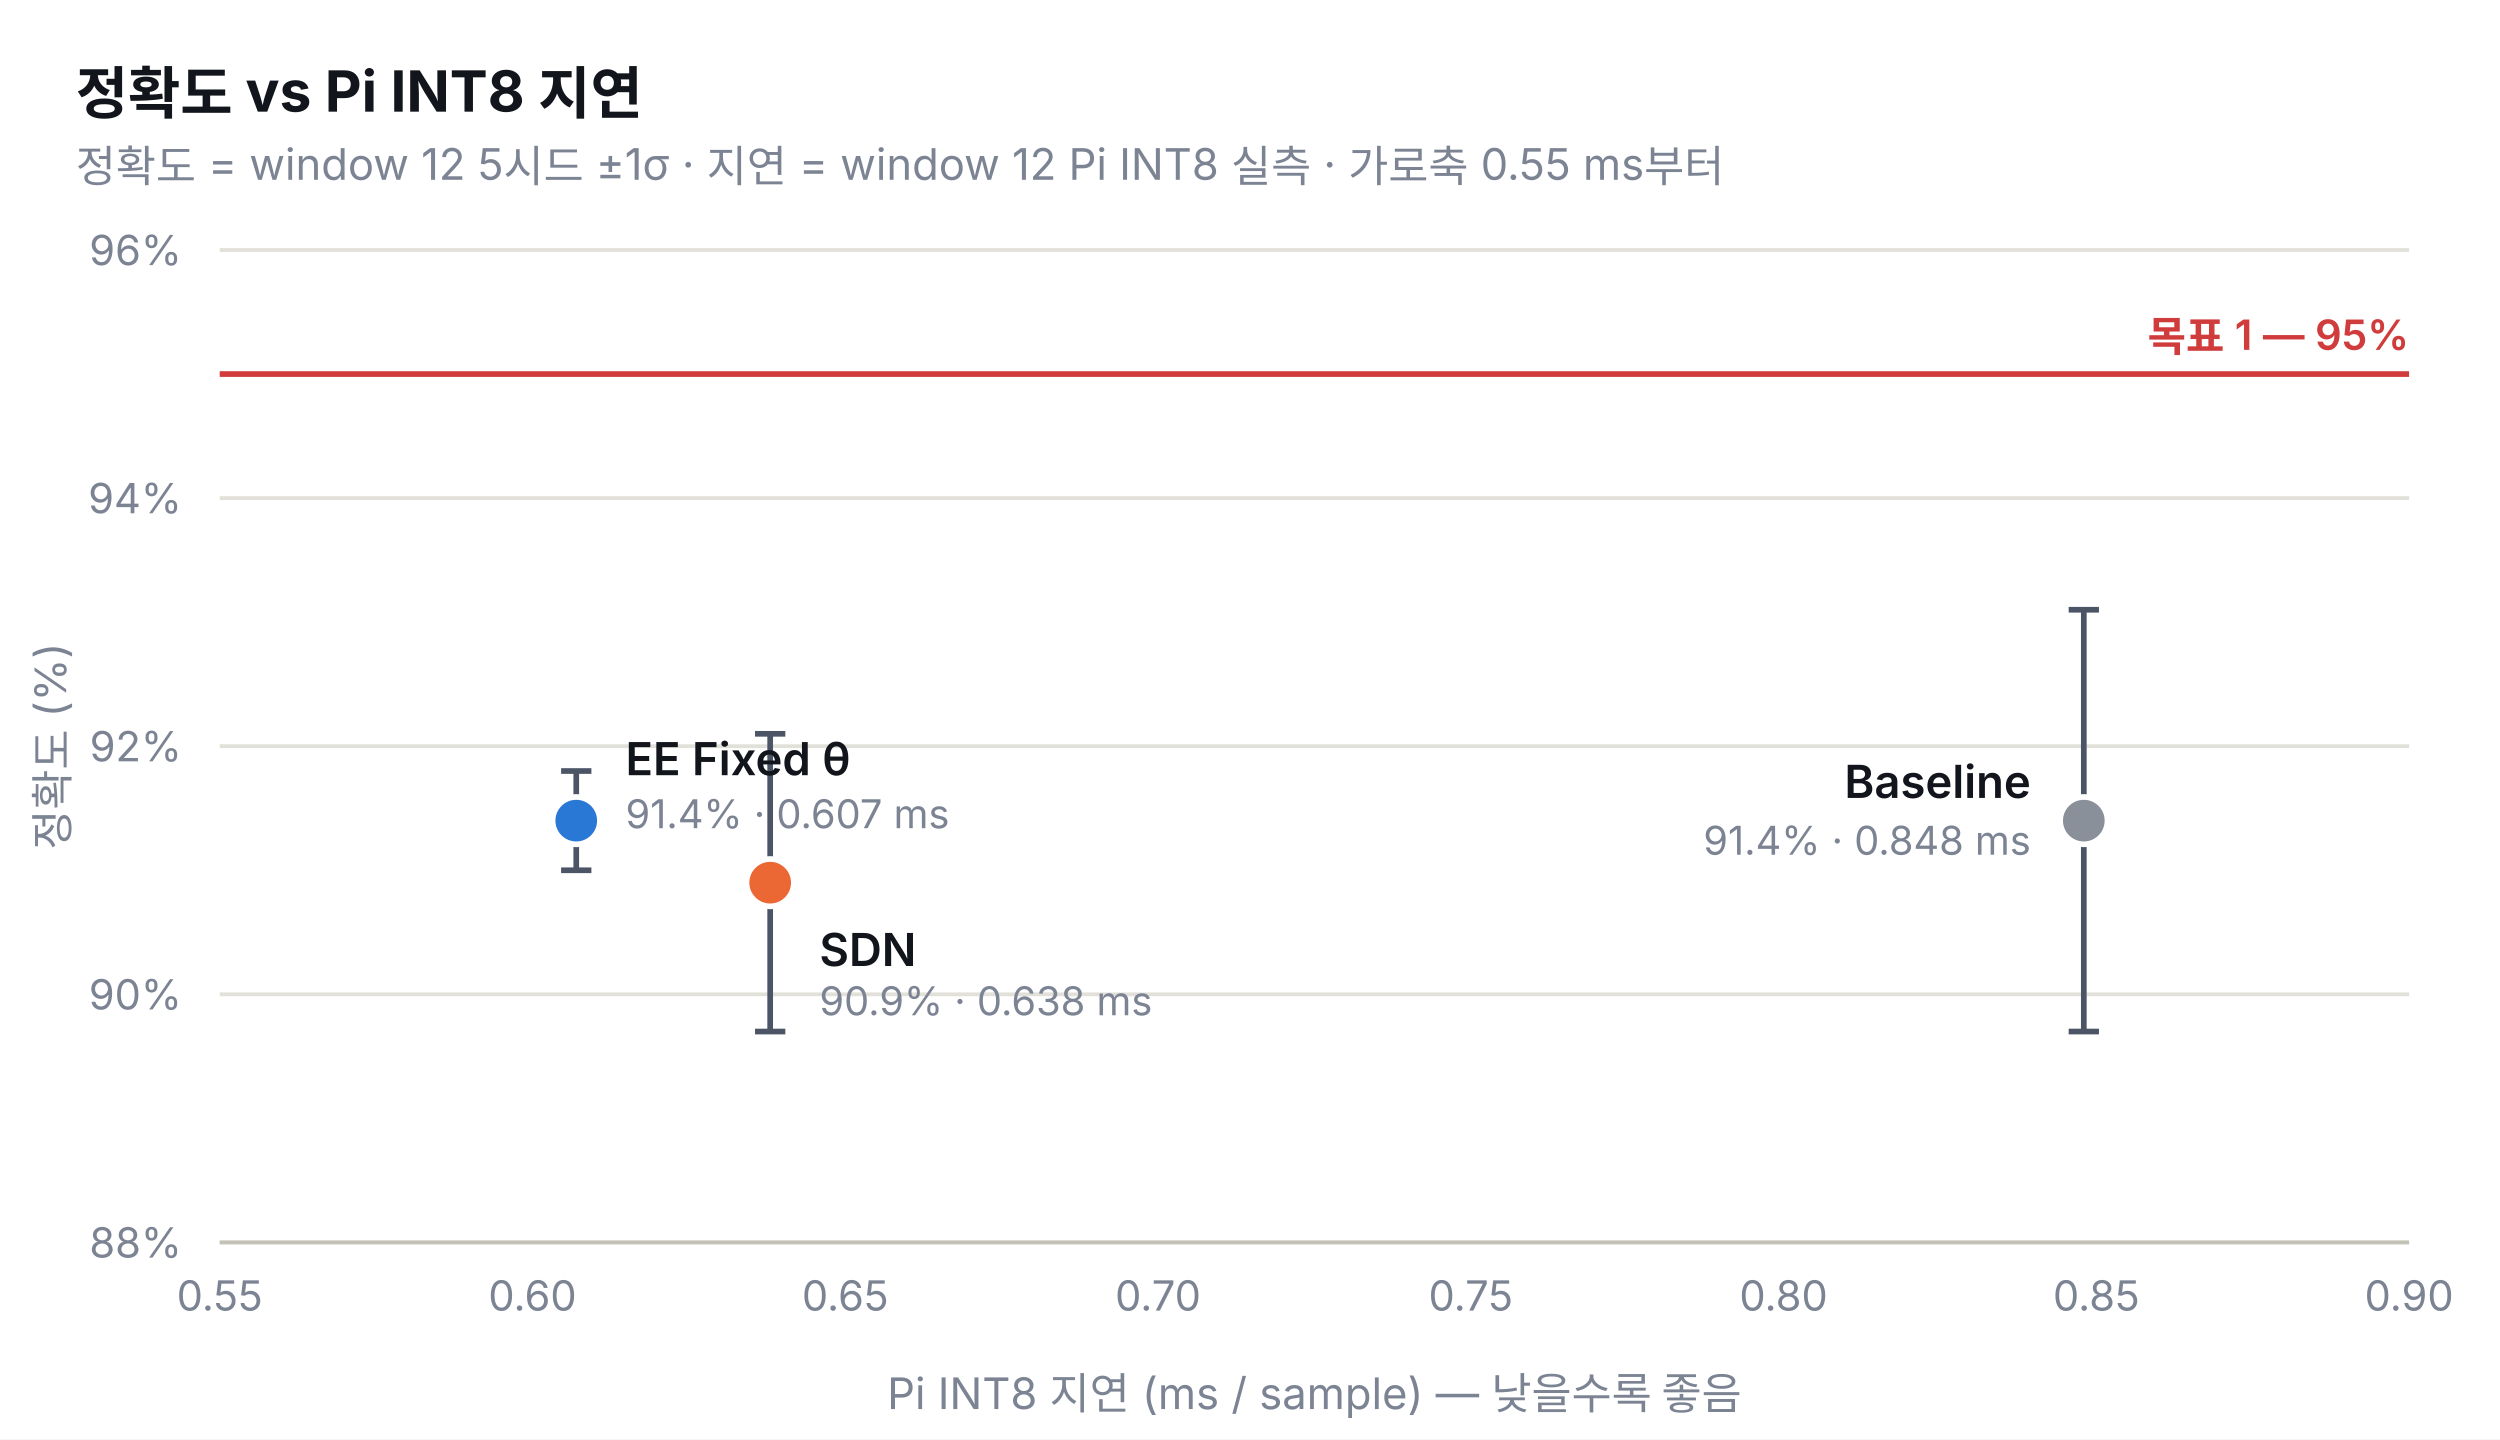
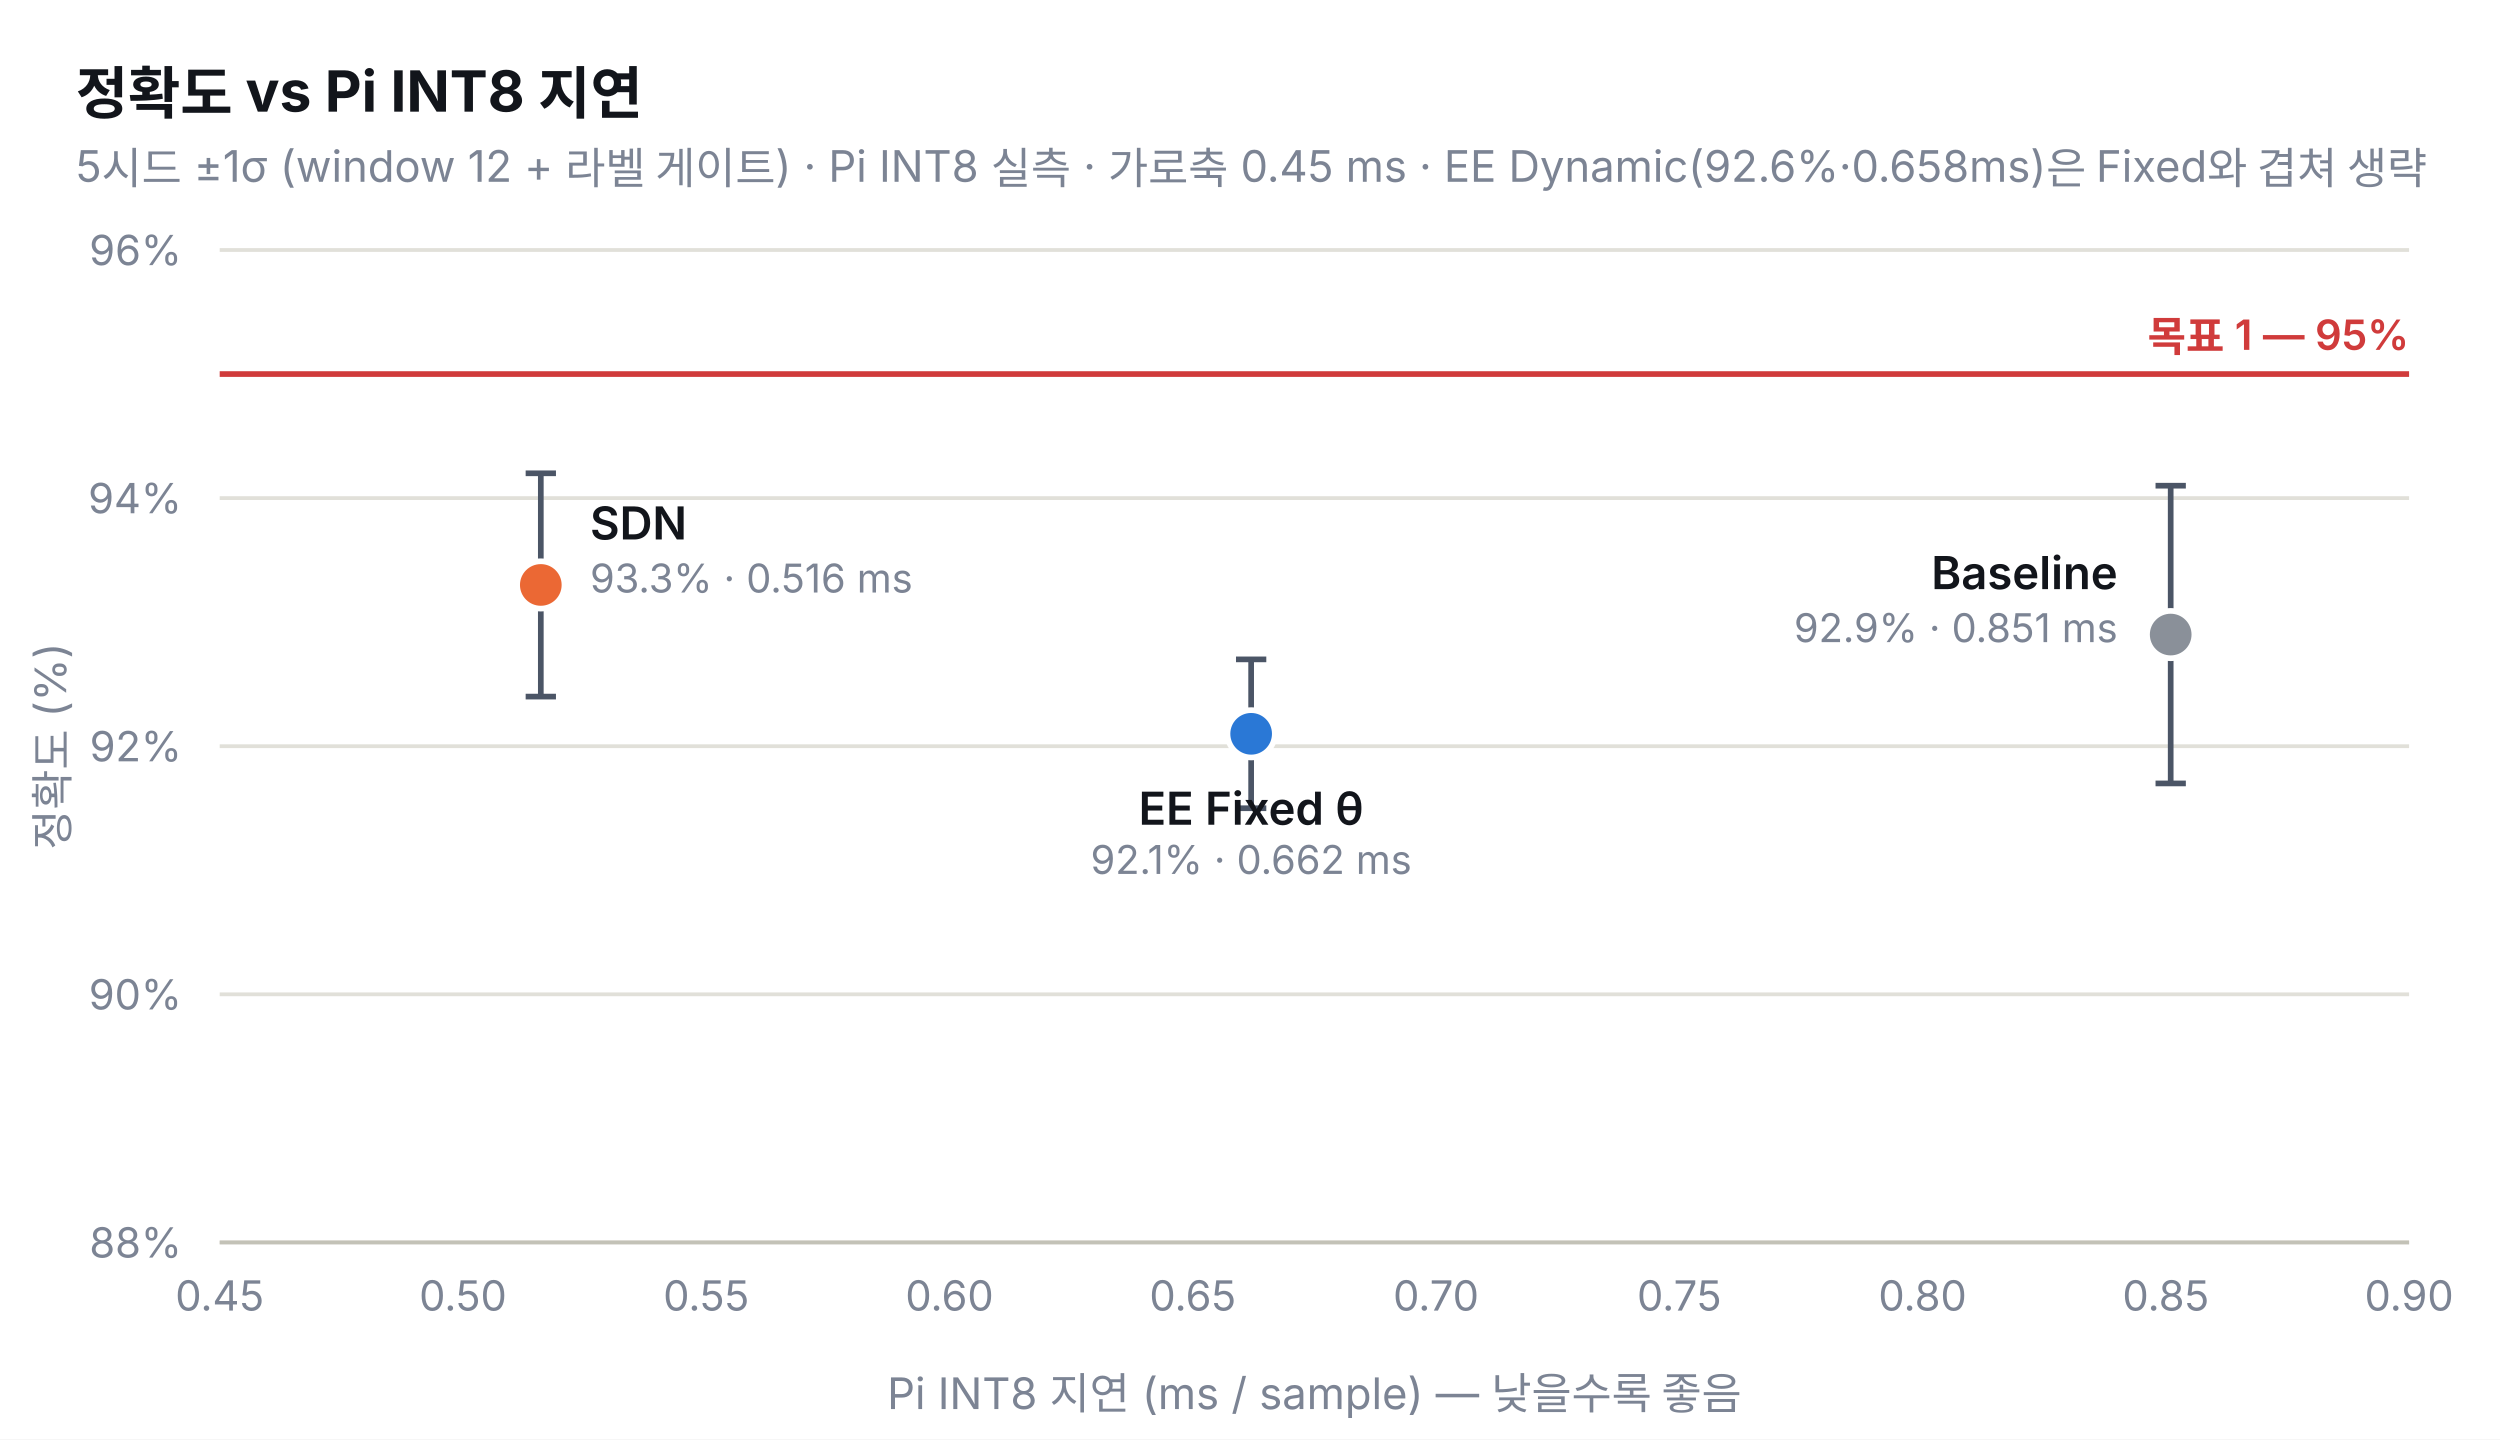
<svg xmlns="http://www.w3.org/2000/svg" width="660" height="380" viewBox="0 0 660 380" font-family="-apple-system, &quot;Segoe UI&quot;, &quot;Malgun Gothic&quot;, &quot;Noto Sans KR&quot;, system-ui, sans-serif">
  <rect x="0" y="0" width="660" height="380" fill="#ffffff" />
  <text x="20" y="30" text-anchor="start" font-size="15" font-weight="700" fill="#12151b" font-family="-apple-system, &quot;Segoe UI&quot;, &quot;Malgun Gothic&quot;, &quot;Noto Sans KR&quot;, system-ui, sans-serif" transform="undefined">정확도 vs Pi INT8 지연</text>
-   <text x="20" y="48" text-anchor="start" font-size="11.5" font-weight="400" fill="#7c8494" font-family="-apple-system, &quot;Segoe UI&quot;, &quot;Malgun Gothic&quot;, &quot;Noto Sans KR&quot;, system-ui, sans-serif" transform="undefined">정확도 = window 12 5시드 ±1σ · 지연 = window 12 Pi INT8 실측 · 가로축 0.55 ms부터</text>
+   <text x="20" y="48" text-anchor="start" font-size="11.5" font-weight="400" fill="#7c8494" font-family="-apple-system, &quot;Segoe UI&quot;, &quot;Malgun Gothic&quot;, &quot;Noto Sans KR&quot;, system-ui, sans-serif" transform="undefined">5시드 ±1σ (window 12 + 라벨 게이트) · Pi INT8 실측 · 가로축 0.45 ms · EE Dynamic(92.6%·0.658ms)은 Fixed와 겹쳐 생략</text>
  <line x1="58" y1="328" x2="636" y2="328" stroke="#e1e0d9" stroke-width="1" />
  <text x="48" y="332" text-anchor="end" font-size="11" font-weight="400" fill="#7c8494" font-family="-apple-system, &quot;Segoe UI&quot;, &quot;Malgun Gothic&quot;, &quot;Noto Sans KR&quot;, system-ui, sans-serif" transform="undefined">88%</text>
  <line x1="58" y1="262.5" x2="636" y2="262.5" stroke="#e1e0d9" stroke-width="1" />
  <text x="48" y="266.5" text-anchor="end" font-size="11" font-weight="400" fill="#7c8494" font-family="-apple-system, &quot;Segoe UI&quot;, &quot;Malgun Gothic&quot;, &quot;Noto Sans KR&quot;, system-ui, sans-serif" transform="undefined">90%</text>
  <line x1="58" y1="197" x2="636" y2="197" stroke="#e1e0d9" stroke-width="1" />
  <text x="48" y="201" text-anchor="end" font-size="11" font-weight="400" fill="#7c8494" font-family="-apple-system, &quot;Segoe UI&quot;, &quot;Malgun Gothic&quot;, &quot;Noto Sans KR&quot;, system-ui, sans-serif" transform="undefined">92%</text>
  <line x1="58" y1="131.5" x2="636" y2="131.5" stroke="#e1e0d9" stroke-width="1" />
  <text x="48" y="135.5" text-anchor="end" font-size="11" font-weight="400" fill="#7c8494" font-family="-apple-system, &quot;Segoe UI&quot;, &quot;Malgun Gothic&quot;, &quot;Noto Sans KR&quot;, system-ui, sans-serif" transform="undefined">94%</text>
  <line x1="58" y1="66" x2="636" y2="66" stroke="#e1e0d9" stroke-width="1" />
  <text x="48" y="70" text-anchor="end" font-size="11" font-weight="400" fill="#7c8494" font-family="-apple-system, &quot;Segoe UI&quot;, &quot;Malgun Gothic&quot;, &quot;Noto Sans KR&quot;, system-ui, sans-serif" transform="undefined">96%</text>
-   <text x="58" y="346" text-anchor="middle" font-size="11" font-weight="400" fill="#7c8494" font-family="-apple-system, &quot;Segoe UI&quot;, &quot;Malgun Gothic&quot;, &quot;Noto Sans KR&quot;, system-ui, sans-serif" transform="undefined">0.55</text>
-   <text x="140.571" y="346" text-anchor="middle" font-size="11" font-weight="400" fill="#7c8494" font-family="-apple-system, &quot;Segoe UI&quot;, &quot;Malgun Gothic&quot;, &quot;Noto Sans KR&quot;, system-ui, sans-serif" transform="undefined">0.60</text>
-   <text x="223.143" y="346" text-anchor="middle" font-size="11" font-weight="400" fill="#7c8494" font-family="-apple-system, &quot;Segoe UI&quot;, &quot;Malgun Gothic&quot;, &quot;Noto Sans KR&quot;, system-ui, sans-serif" transform="undefined">0.65</text>
-   <text x="305.714" y="346" text-anchor="middle" font-size="11" font-weight="400" fill="#7c8494" font-family="-apple-system, &quot;Segoe UI&quot;, &quot;Malgun Gothic&quot;, &quot;Noto Sans KR&quot;, system-ui, sans-serif" transform="undefined">0.70</text>
-   <text x="388.286" y="346" text-anchor="middle" font-size="11" font-weight="400" fill="#7c8494" font-family="-apple-system, &quot;Segoe UI&quot;, &quot;Malgun Gothic&quot;, &quot;Noto Sans KR&quot;, system-ui, sans-serif" transform="undefined">0.75</text>
-   <text x="470.857" y="346" text-anchor="middle" font-size="11" font-weight="400" fill="#7c8494" font-family="-apple-system, &quot;Segoe UI&quot;, &quot;Malgun Gothic&quot;, &quot;Noto Sans KR&quot;, system-ui, sans-serif" transform="undefined">0.80</text>
-   <text x="553.429" y="346" text-anchor="middle" font-size="11" font-weight="400" fill="#7c8494" font-family="-apple-system, &quot;Segoe UI&quot;, &quot;Malgun Gothic&quot;, &quot;Noto Sans KR&quot;, system-ui, sans-serif" transform="undefined">0.85</text>
+   <text x="58" y="346" text-anchor="middle" font-size="11" font-weight="400" fill="#7c8494" font-family="-apple-system, &quot;Segoe UI&quot;, &quot;Malgun Gothic&quot;, &quot;Noto Sans KR&quot;, system-ui, sans-serif" transform="undefined">0.45</text>
+   <text x="122.222" y="346" text-anchor="middle" font-size="11" font-weight="400" fill="#7c8494" font-family="-apple-system, &quot;Segoe UI&quot;, &quot;Malgun Gothic&quot;, &quot;Noto Sans KR&quot;, system-ui, sans-serif" transform="undefined">0.50</text>
+   <text x="186.444" y="346" text-anchor="middle" font-size="11" font-weight="400" fill="#7c8494" font-family="-apple-system, &quot;Segoe UI&quot;, &quot;Malgun Gothic&quot;, &quot;Noto Sans KR&quot;, system-ui, sans-serif" transform="undefined">0.55</text>
+   <text x="250.667" y="346" text-anchor="middle" font-size="11" font-weight="400" fill="#7c8494" font-family="-apple-system, &quot;Segoe UI&quot;, &quot;Malgun Gothic&quot;, &quot;Noto Sans KR&quot;, system-ui, sans-serif" transform="undefined">0.60</text>
+   <text x="314.889" y="346" text-anchor="middle" font-size="11" font-weight="400" fill="#7c8494" font-family="-apple-system, &quot;Segoe UI&quot;, &quot;Malgun Gothic&quot;, &quot;Noto Sans KR&quot;, system-ui, sans-serif" transform="undefined">0.65</text>
+   <text x="379.111" y="346" text-anchor="middle" font-size="11" font-weight="400" fill="#7c8494" font-family="-apple-system, &quot;Segoe UI&quot;, &quot;Malgun Gothic&quot;, &quot;Noto Sans KR&quot;, system-ui, sans-serif" transform="undefined">0.70</text>
+   <text x="443.333" y="346" text-anchor="middle" font-size="11" font-weight="400" fill="#7c8494" font-family="-apple-system, &quot;Segoe UI&quot;, &quot;Malgun Gothic&quot;, &quot;Noto Sans KR&quot;, system-ui, sans-serif" transform="undefined">0.75</text>
+   <text x="507.556" y="346" text-anchor="middle" font-size="11" font-weight="400" fill="#7c8494" font-family="-apple-system, &quot;Segoe UI&quot;, &quot;Malgun Gothic&quot;, &quot;Noto Sans KR&quot;, system-ui, sans-serif" transform="undefined">0.80</text>
+   <text x="571.778" y="346" text-anchor="middle" font-size="11" font-weight="400" fill="#7c8494" font-family="-apple-system, &quot;Segoe UI&quot;, &quot;Malgun Gothic&quot;, &quot;Noto Sans KR&quot;, system-ui, sans-serif" transform="undefined">0.85</text>
  <text x="636" y="346" text-anchor="middle" font-size="11" font-weight="400" fill="#7c8494" font-family="-apple-system, &quot;Segoe UI&quot;, &quot;Malgun Gothic&quot;, &quot;Noto Sans KR&quot;, system-ui, sans-serif" transform="undefined">0.90</text>
  <line x1="58" y1="328" x2="636" y2="328" stroke="#c3c2b7" stroke-width="1" />
  <text x="347" y="372" text-anchor="middle" font-size="11.5" font-weight="400" fill="#7c8494" font-family="-apple-system, &quot;Segoe UI&quot;, &quot;Malgun Gothic&quot;, &quot;Noto Sans KR&quot;, system-ui, sans-serif" transform="undefined">Pi INT8 지연 (ms / sample) — 낮을수록 좋음</text>
  <text x="18" y="197" text-anchor="middle" font-size="11.5" font-weight="400" fill="#7c8494" font-family="-apple-system, &quot;Segoe UI&quot;, &quot;Malgun Gothic&quot;, &quot;Noto Sans KR&quot;, system-ui, sans-serif" transform="rotate(-90 18 197)">정확도 (%)</text>
  <line x1="58" y1="98.75" x2="636" y2="98.75" stroke="#d03b3b" stroke-width="1.5" />
  <text x="636" y="92.75" text-anchor="end" font-size="11" font-weight="600" fill="#d03b3b" font-family="-apple-system, &quot;Segoe UI&quot;, &quot;Malgun Gothic&quot;, &quot;Noto Sans KR&quot;, system-ui, sans-serif" transform="undefined">목표 1 — 95%</text>
-   <line x1="550.126" y1="272.325" x2="550.126" y2="160.975" stroke="#4b5566" stroke-width="1.5" />
-   <line x1="546.126" y1="272.325" x2="554.126" y2="272.325" stroke="#4b5566" stroke-width="1.5" />
-   <line x1="546.126" y1="160.975" x2="554.126" y2="160.975" stroke="#4b5566" stroke-width="1.5" />
-   <circle cx="550.126" cy="216.65" r="7" fill="#ffffff" />
-   <circle cx="550.126" cy="216.65" r="5.5" fill="#8a9099" />
-   <text x="536.126" y="210.65" text-anchor="end" font-size="12" font-weight="600" fill="#12151b" font-family="-apple-system, &quot;Segoe UI&quot;, &quot;Malgun Gothic&quot;, &quot;Noto Sans KR&quot;, system-ui, sans-serif" transform="undefined">Baseline</text>
-   <text x="536.126" y="225.65" text-anchor="end" font-size="10.5" font-weight="400" fill="#7c8494" font-family="-apple-system, &quot;Segoe UI&quot;, &quot;Malgun Gothic&quot;, &quot;Noto Sans KR&quot;, system-ui, sans-serif" transform="undefined">91.4% · 0.848 ms</text>
-   <line x1="203.326" y1="272.325" x2="203.326" y2="193.725" stroke="#4b5566" stroke-width="1.5" />
-   <line x1="199.326" y1="272.325" x2="207.326" y2="272.325" stroke="#4b5566" stroke-width="1.5" />
-   <line x1="199.326" y1="193.725" x2="207.326" y2="193.725" stroke="#4b5566" stroke-width="1.5" />
-   <circle cx="203.326" cy="233.025" r="7" fill="#ffffff" />
-   <circle cx="203.326" cy="233.025" r="5.5" fill="#eb6834" />
-   <text x="216.326" y="255.025" text-anchor="start" font-size="12" font-weight="600" fill="#12151b" font-family="-apple-system, &quot;Segoe UI&quot;, &quot;Malgun Gothic&quot;, &quot;Noto Sans KR&quot;, system-ui, sans-serif" transform="undefined">SDN</text>
-   <text x="216.326" y="268.025" text-anchor="start" font-size="10.5" font-weight="400" fill="#7c8494" font-family="-apple-system, &quot;Segoe UI&quot;, &quot;Malgun Gothic&quot;, &quot;Noto Sans KR&quot;, system-ui, sans-serif" transform="undefined">90.9% · 0.638 ms</text>
-   <line x1="152.131" y1="229.75" x2="152.131" y2="203.55" stroke="#4b5566" stroke-width="1.5" />
-   <line x1="148.131" y1="229.75" x2="156.131" y2="229.75" stroke="#4b5566" stroke-width="1.5" />
-   <line x1="148.131" y1="203.55" x2="156.131" y2="203.55" stroke="#4b5566" stroke-width="1.5" />
-   <circle cx="152.131" cy="216.65" r="7" fill="#ffffff" />
-   <circle cx="152.131" cy="216.65" r="5.5" fill="#2a78d6" />
-   <text x="165.131" y="204.65" text-anchor="start" font-size="12" font-weight="600" fill="#12151b" font-family="-apple-system, &quot;Segoe UI&quot;, &quot;Malgun Gothic&quot;, &quot;Noto Sans KR&quot;, system-ui, sans-serif" transform="undefined">EE Fixed θ</text>
-   <text x="165.131" y="218.65" text-anchor="start" font-size="10.5" font-weight="400" fill="#7c8494" font-family="-apple-system, &quot;Segoe UI&quot;, &quot;Malgun Gothic&quot;, &quot;Noto Sans KR&quot;, system-ui, sans-serif" transform="undefined">91.4% · 0.607 ms</text>
+   <line x1="573.062" y1="206.825" x2="573.062" y2="128.225" stroke="#4b5566" stroke-width="1.5" />
+   <line x1="569.062" y1="206.825" x2="577.062" y2="206.825" stroke="#4b5566" stroke-width="1.5" />
+   <line x1="569.062" y1="128.225" x2="577.062" y2="128.225" stroke="#4b5566" stroke-width="1.5" />
+   <circle cx="573.062" cy="167.525" r="7" fill="#ffffff" />
+   <circle cx="573.062" cy="167.525" r="5.5" fill="#8a9099" />
+   <text x="559.062" y="155.525" text-anchor="end" font-size="12" font-weight="600" fill="#12151b" font-family="-apple-system, &quot;Segoe UI&quot;, &quot;Malgun Gothic&quot;, &quot;Noto Sans KR&quot;, system-ui, sans-serif" transform="undefined">Baseline</text>
+   <text x="559.062" y="169.525" text-anchor="end" font-size="10.5" font-weight="400" fill="#7c8494" font-family="-apple-system, &quot;Segoe UI&quot;, &quot;Malgun Gothic&quot;, &quot;Noto Sans KR&quot;, system-ui, sans-serif" transform="undefined">92.9% · 0.851 ms</text>
+   <line x1="142.773" y1="183.9" x2="142.773" y2="124.95" stroke="#4b5566" stroke-width="1.5" />
+   <line x1="138.773" y1="183.9" x2="146.773" y2="183.9" stroke="#4b5566" stroke-width="1.5" />
+   <line x1="138.773" y1="124.95" x2="146.773" y2="124.95" stroke="#4b5566" stroke-width="1.5" />
+   <circle cx="142.773" cy="154.425" r="7" fill="#ffffff" />
+   <circle cx="142.773" cy="154.425" r="5.5" fill="#eb6834" />
+   <text x="155.773" y="142.425" text-anchor="start" font-size="12" font-weight="600" fill="#12151b" font-family="-apple-system, &quot;Segoe UI&quot;, &quot;Malgun Gothic&quot;, &quot;Noto Sans KR&quot;, system-ui, sans-serif" transform="undefined">SDN</text>
+   <text x="155.773" y="156.425" text-anchor="start" font-size="10.5" font-weight="400" fill="#7c8494" font-family="-apple-system, &quot;Segoe UI&quot;, &quot;Malgun Gothic&quot;, &quot;Noto Sans KR&quot;, system-ui, sans-serif" transform="undefined">93.3% · 0.516 ms</text>
+   <line x1="330.302" y1="213.375" x2="330.302" y2="174.075" stroke="#4b5566" stroke-width="1.5" />
+   <line x1="326.302" y1="213.375" x2="334.302" y2="213.375" stroke="#4b5566" stroke-width="1.5" />
+   <line x1="326.302" y1="174.075" x2="334.302" y2="174.075" stroke="#4b5566" stroke-width="1.5" />
+   <circle cx="330.302" cy="193.725" r="7" fill="#ffffff" />
+   <circle cx="330.302" cy="193.725" r="5.5" fill="#2a78d6" />
+   <text x="330.302" y="217.725" text-anchor="middle" font-size="12" font-weight="600" fill="#12151b" font-family="-apple-system, &quot;Segoe UI&quot;, &quot;Malgun Gothic&quot;, &quot;Noto Sans KR&quot;, system-ui, sans-serif" transform="undefined">EE Fixed θ</text>
+   <text x="330.302" y="230.725" text-anchor="middle" font-size="10.5" font-weight="400" fill="#7c8494" font-family="-apple-system, &quot;Segoe UI&quot;, &quot;Malgun Gothic&quot;, &quot;Noto Sans KR&quot;, system-ui, sans-serif" transform="undefined">92.1% · 0.662 ms</text>
</svg>
